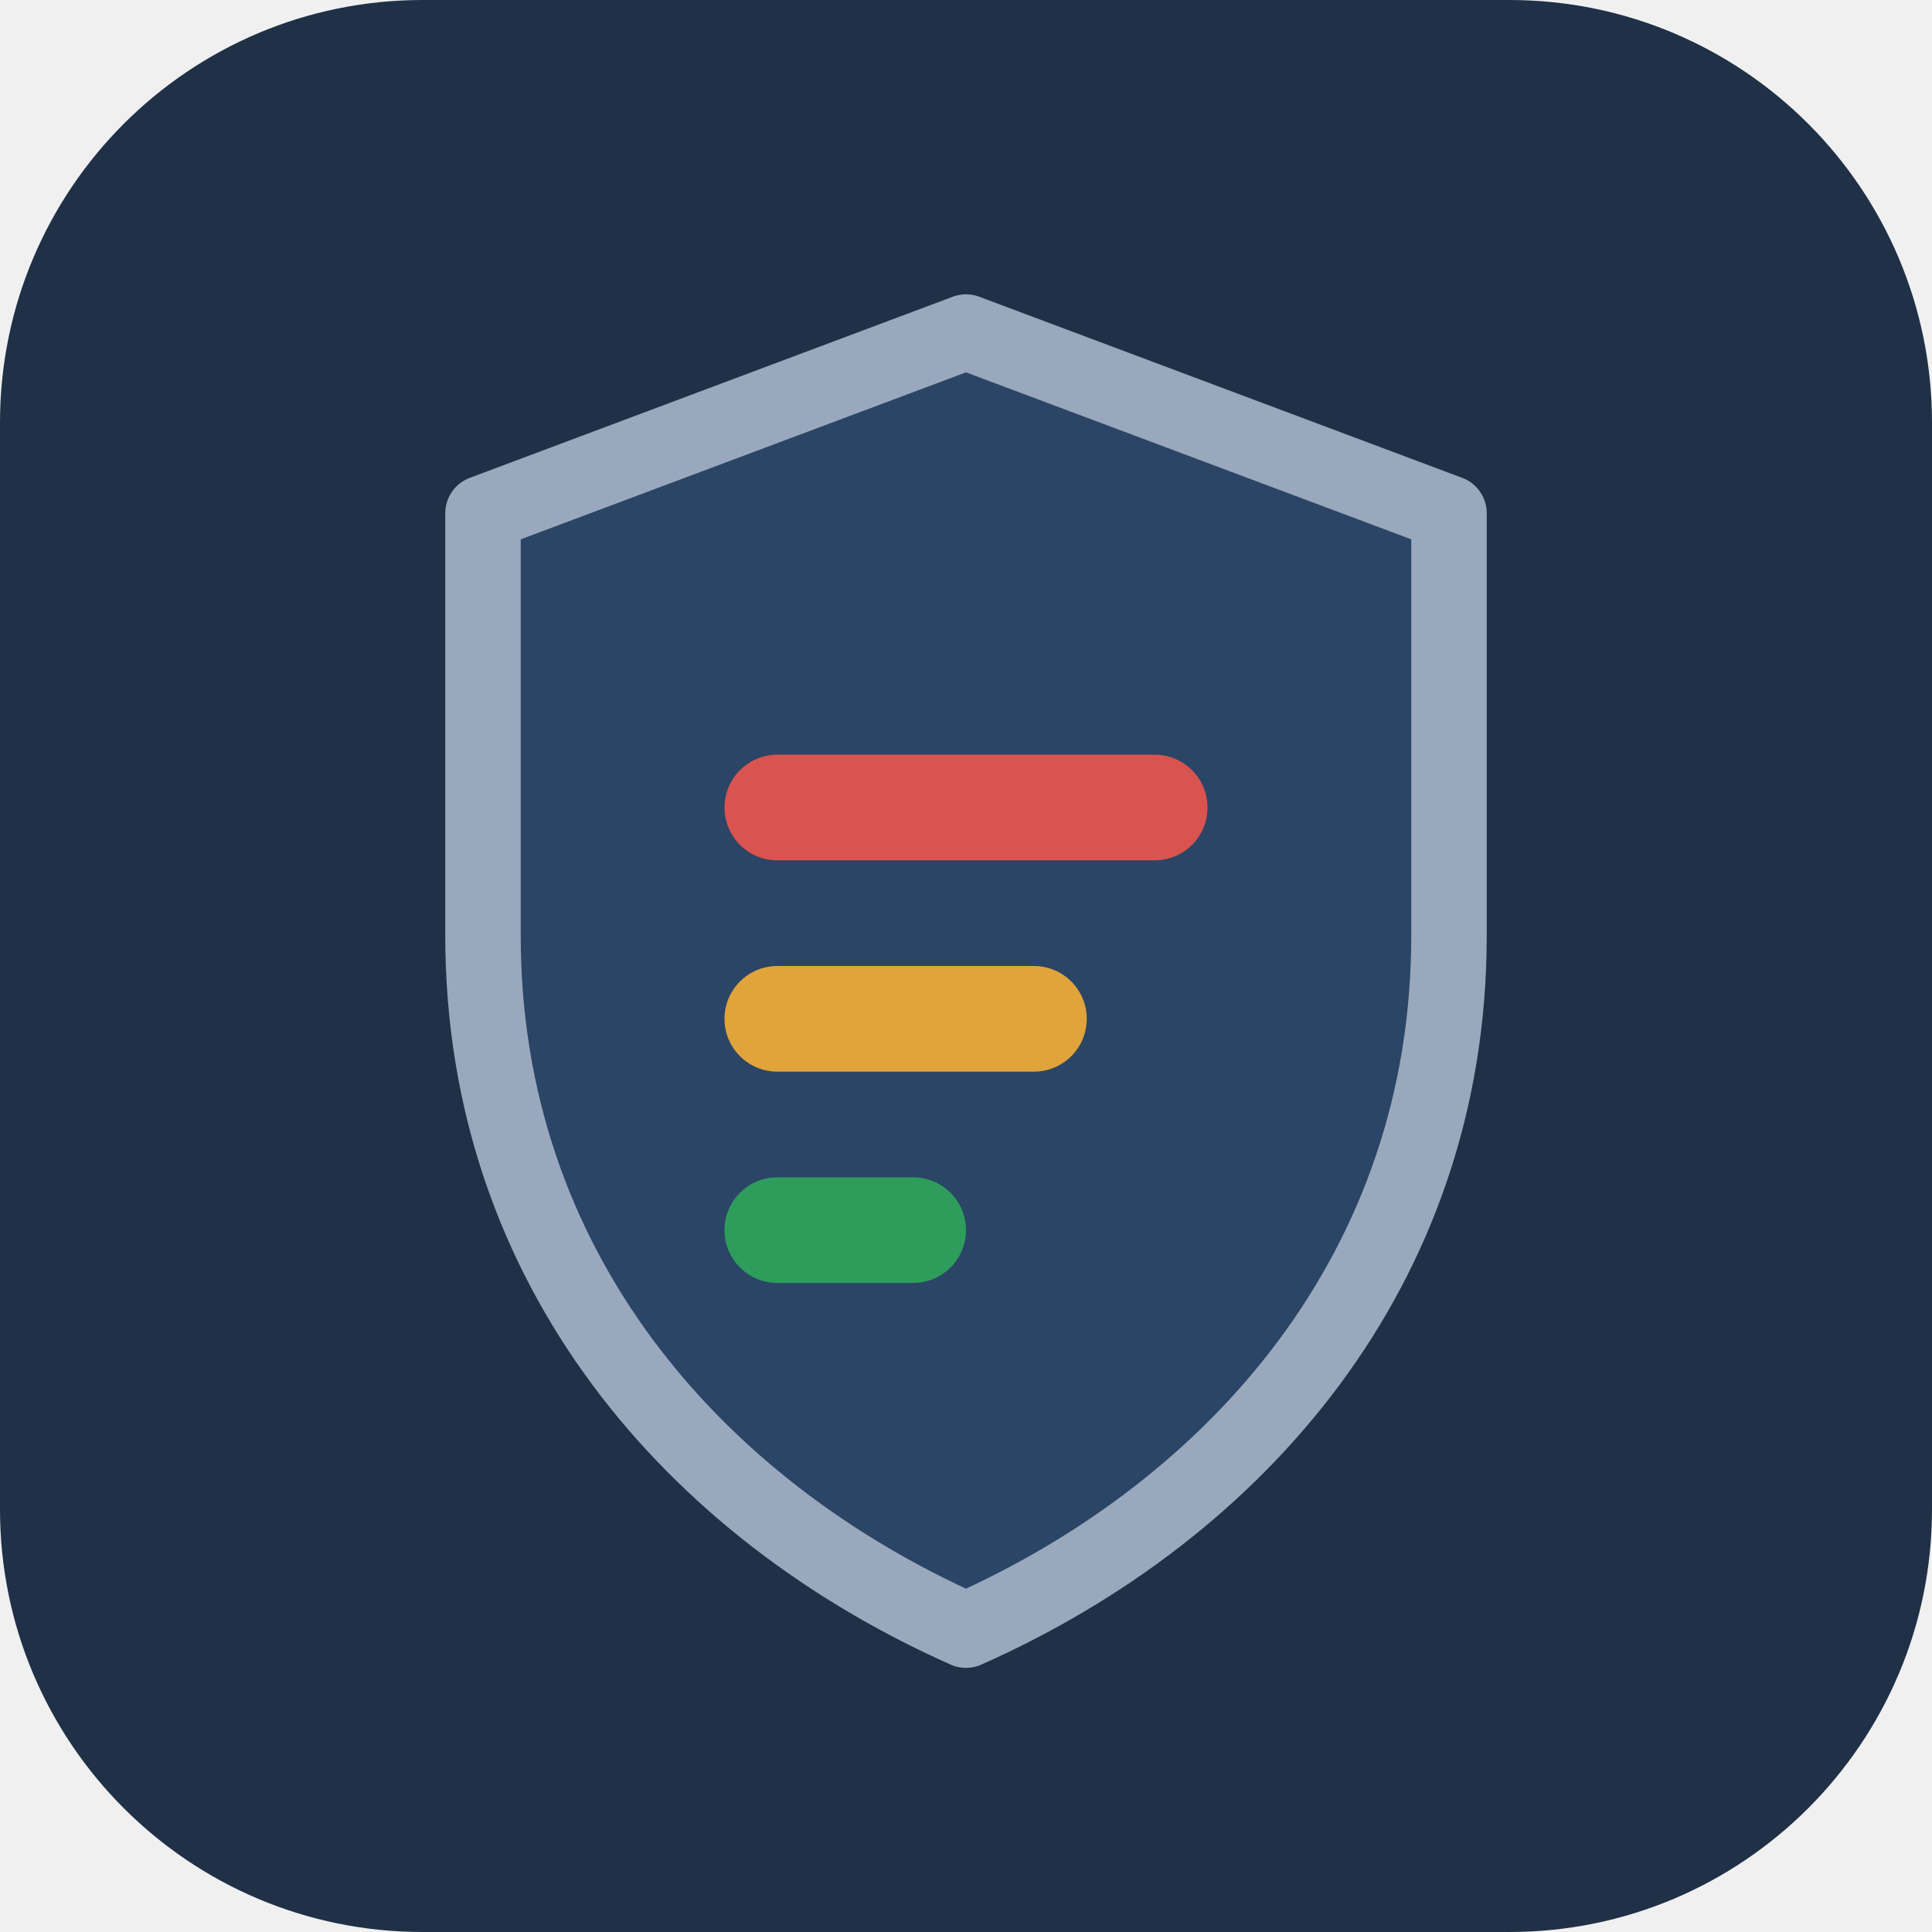
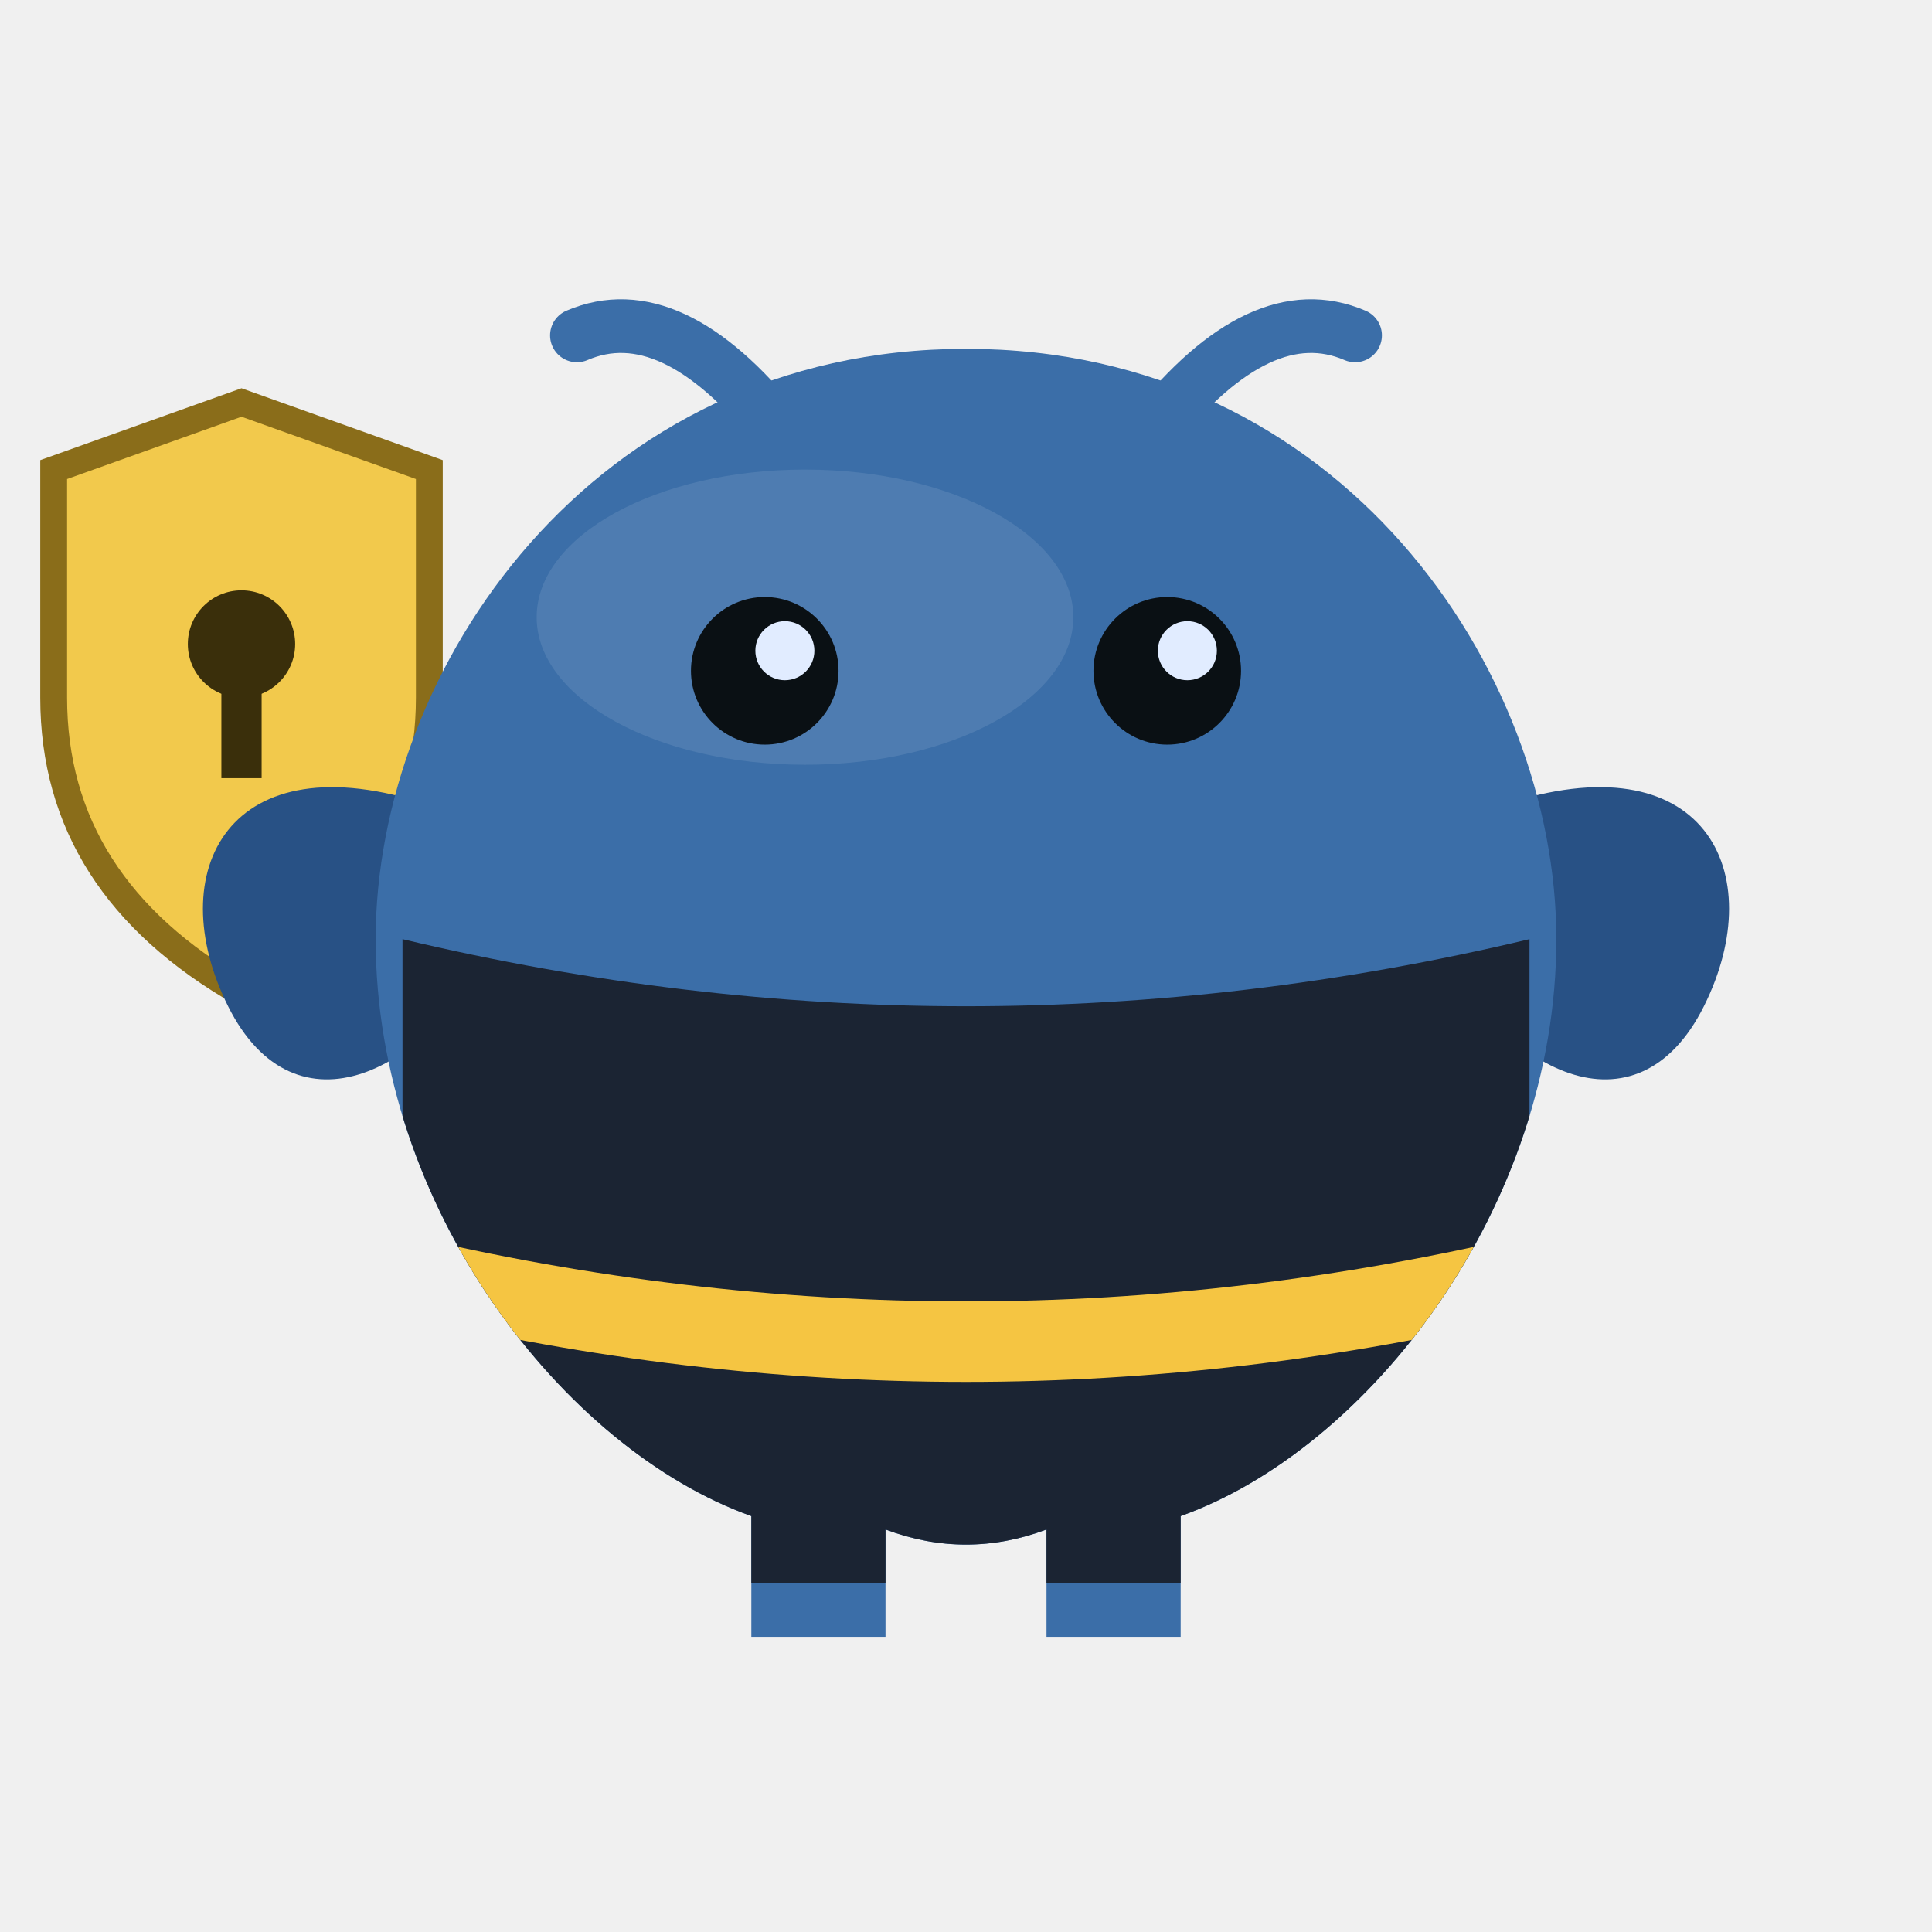
- <svg xmlns="http://www.w3.org/2000/svg" viewBox="0 0 128 128" role="img" aria-label="Security Alert Triager">
-   <rect width="128" height="128" rx="28" fill="#1f3047" />
-   <path d="M64 22 L96 34 V62 C96 84 82 100 64 108 C46 100 32 84 32 62 V34 Z" fill="#2a4566" stroke="#9aa8bd" stroke-width="5" stroke-linejoin="round" />
-   <rect x="48" y="50" width="32" height="7" rx="3.5" fill="#d9534f" />
-   <rect x="48" y="64" width="24" height="7" rx="3.5" fill="#e0a43a" />
-   <rect x="48" y="78" width="16" height="7" rx="3.5" fill="#2e9d5b" />
+ <svg xmlns="http://www.w3.org/2000/svg" width="256" height="256" viewBox="-12 -18 144 144" role="img">
+   <defs>
+     <clipPath id="blobster-body-clip">
+       <path d="M60 8 C32 8 16 32 16 52 C16 72 30 90 44 95 L44 104 L54 104 L54 96 C58 97.5 62 97.5 66 96 L66 104 L76 104 L76 95 C90 90 104 72 104 52 C104 32 88 8 60 8 Z" />
+     </clipPath>
+   </defs>
+   <g stroke="#3b6ea8" stroke-width="4" stroke-linecap="round" fill="none">
+     <path d="M46 14 Q38 4 31 7" />
+     <path d="M74 14 Q82 4 89 7" />
+   </g>
+   <g>
+     <path d="M6 12 L20 17 L20 34 Q20 48 6 56 Q-8 48 -8 34 L-8 17 Z" fill="#f2c94c" stroke="#8a6d1a" stroke-width="2" />
+     <circle cx="6" cy="30" r="4" fill="#3a2f0b" />
+     <rect x="4.5" y="32" width="3" height="8" fill="#3a2f0b" />
+     <path d="M20 42 C5 37 0 47 5 57 C10 67 20 62 25 52 C28 45 25 42 20 42 Z" fill="#285185" />
+   </g>
+   <g>
+     <path d="M100 42 C115 37 120 47 115 57 C110 67 100 62 95 52 C92 45 95 42 100 42 Z" fill="#285185" />
+   </g>
+   <path d="M60 8 C32 8 16 32 16 52 C16 72 30 90 44 95 L44 104 L54 104 L54 96 C58 97.5 62 97.5 66 96 L66 104 L76 104 L76 95 C90 90 104 72 104 52 C104 32 88 8 60 8 Z" fill="#3b6ea8" />
+   <g clip-path="url(#blobster-body-clip)">
+     <path d="M18 52 Q60 62 102 52 L102 100 L18 100 Z" fill="#1b2433" />
+     <path d="M18 74 Q60 84 102 74 L102 80 Q60 90 18 80 Z" fill="#f5c542" />
+   </g>
+   <ellipse cx="48" cy="28" rx="20" ry="11" fill="#ffffff" opacity="0.1" />
+   <g />
+   <g>
+     <circle cx="45" cy="32" r="5.5" fill="#0a1014" />
+     <circle cx="75" cy="32" r="5.5" fill="#0a1014" />
+     <circle cx="46.5" cy="30.5" r="2.2" fill="#e1ecff" />
+     <circle cx="76.5" cy="30.5" r="2.2" fill="#e1ecff" />
+   </g>
</svg>
